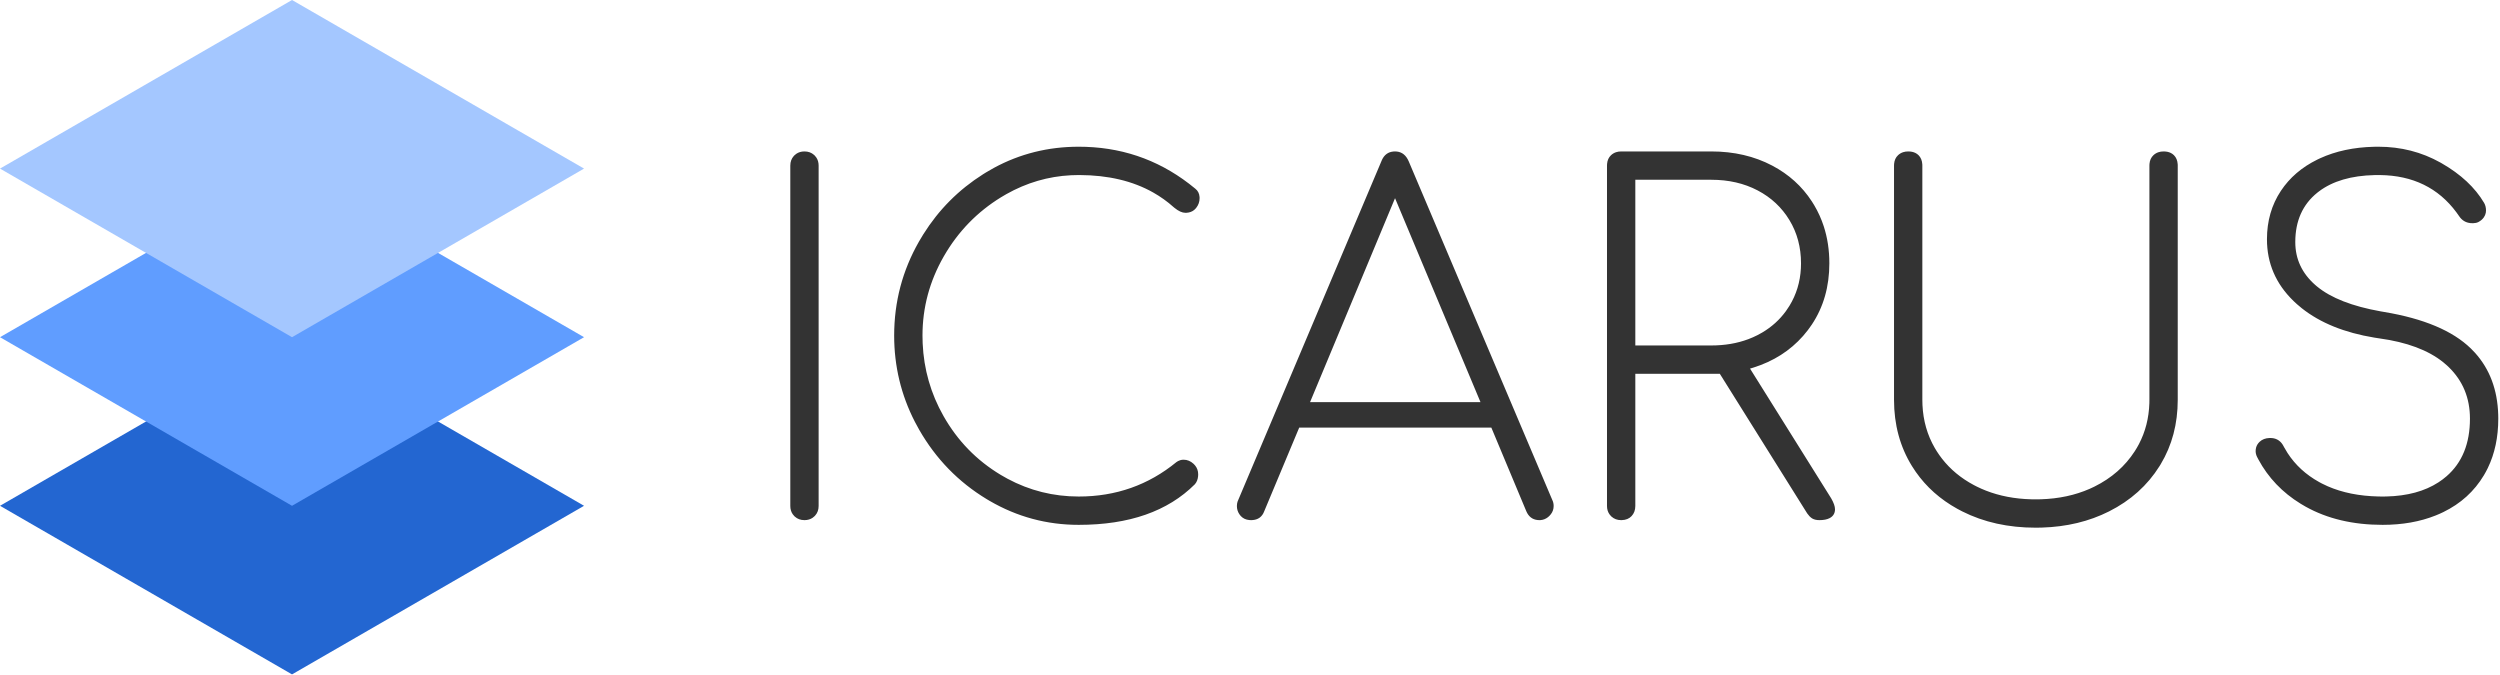
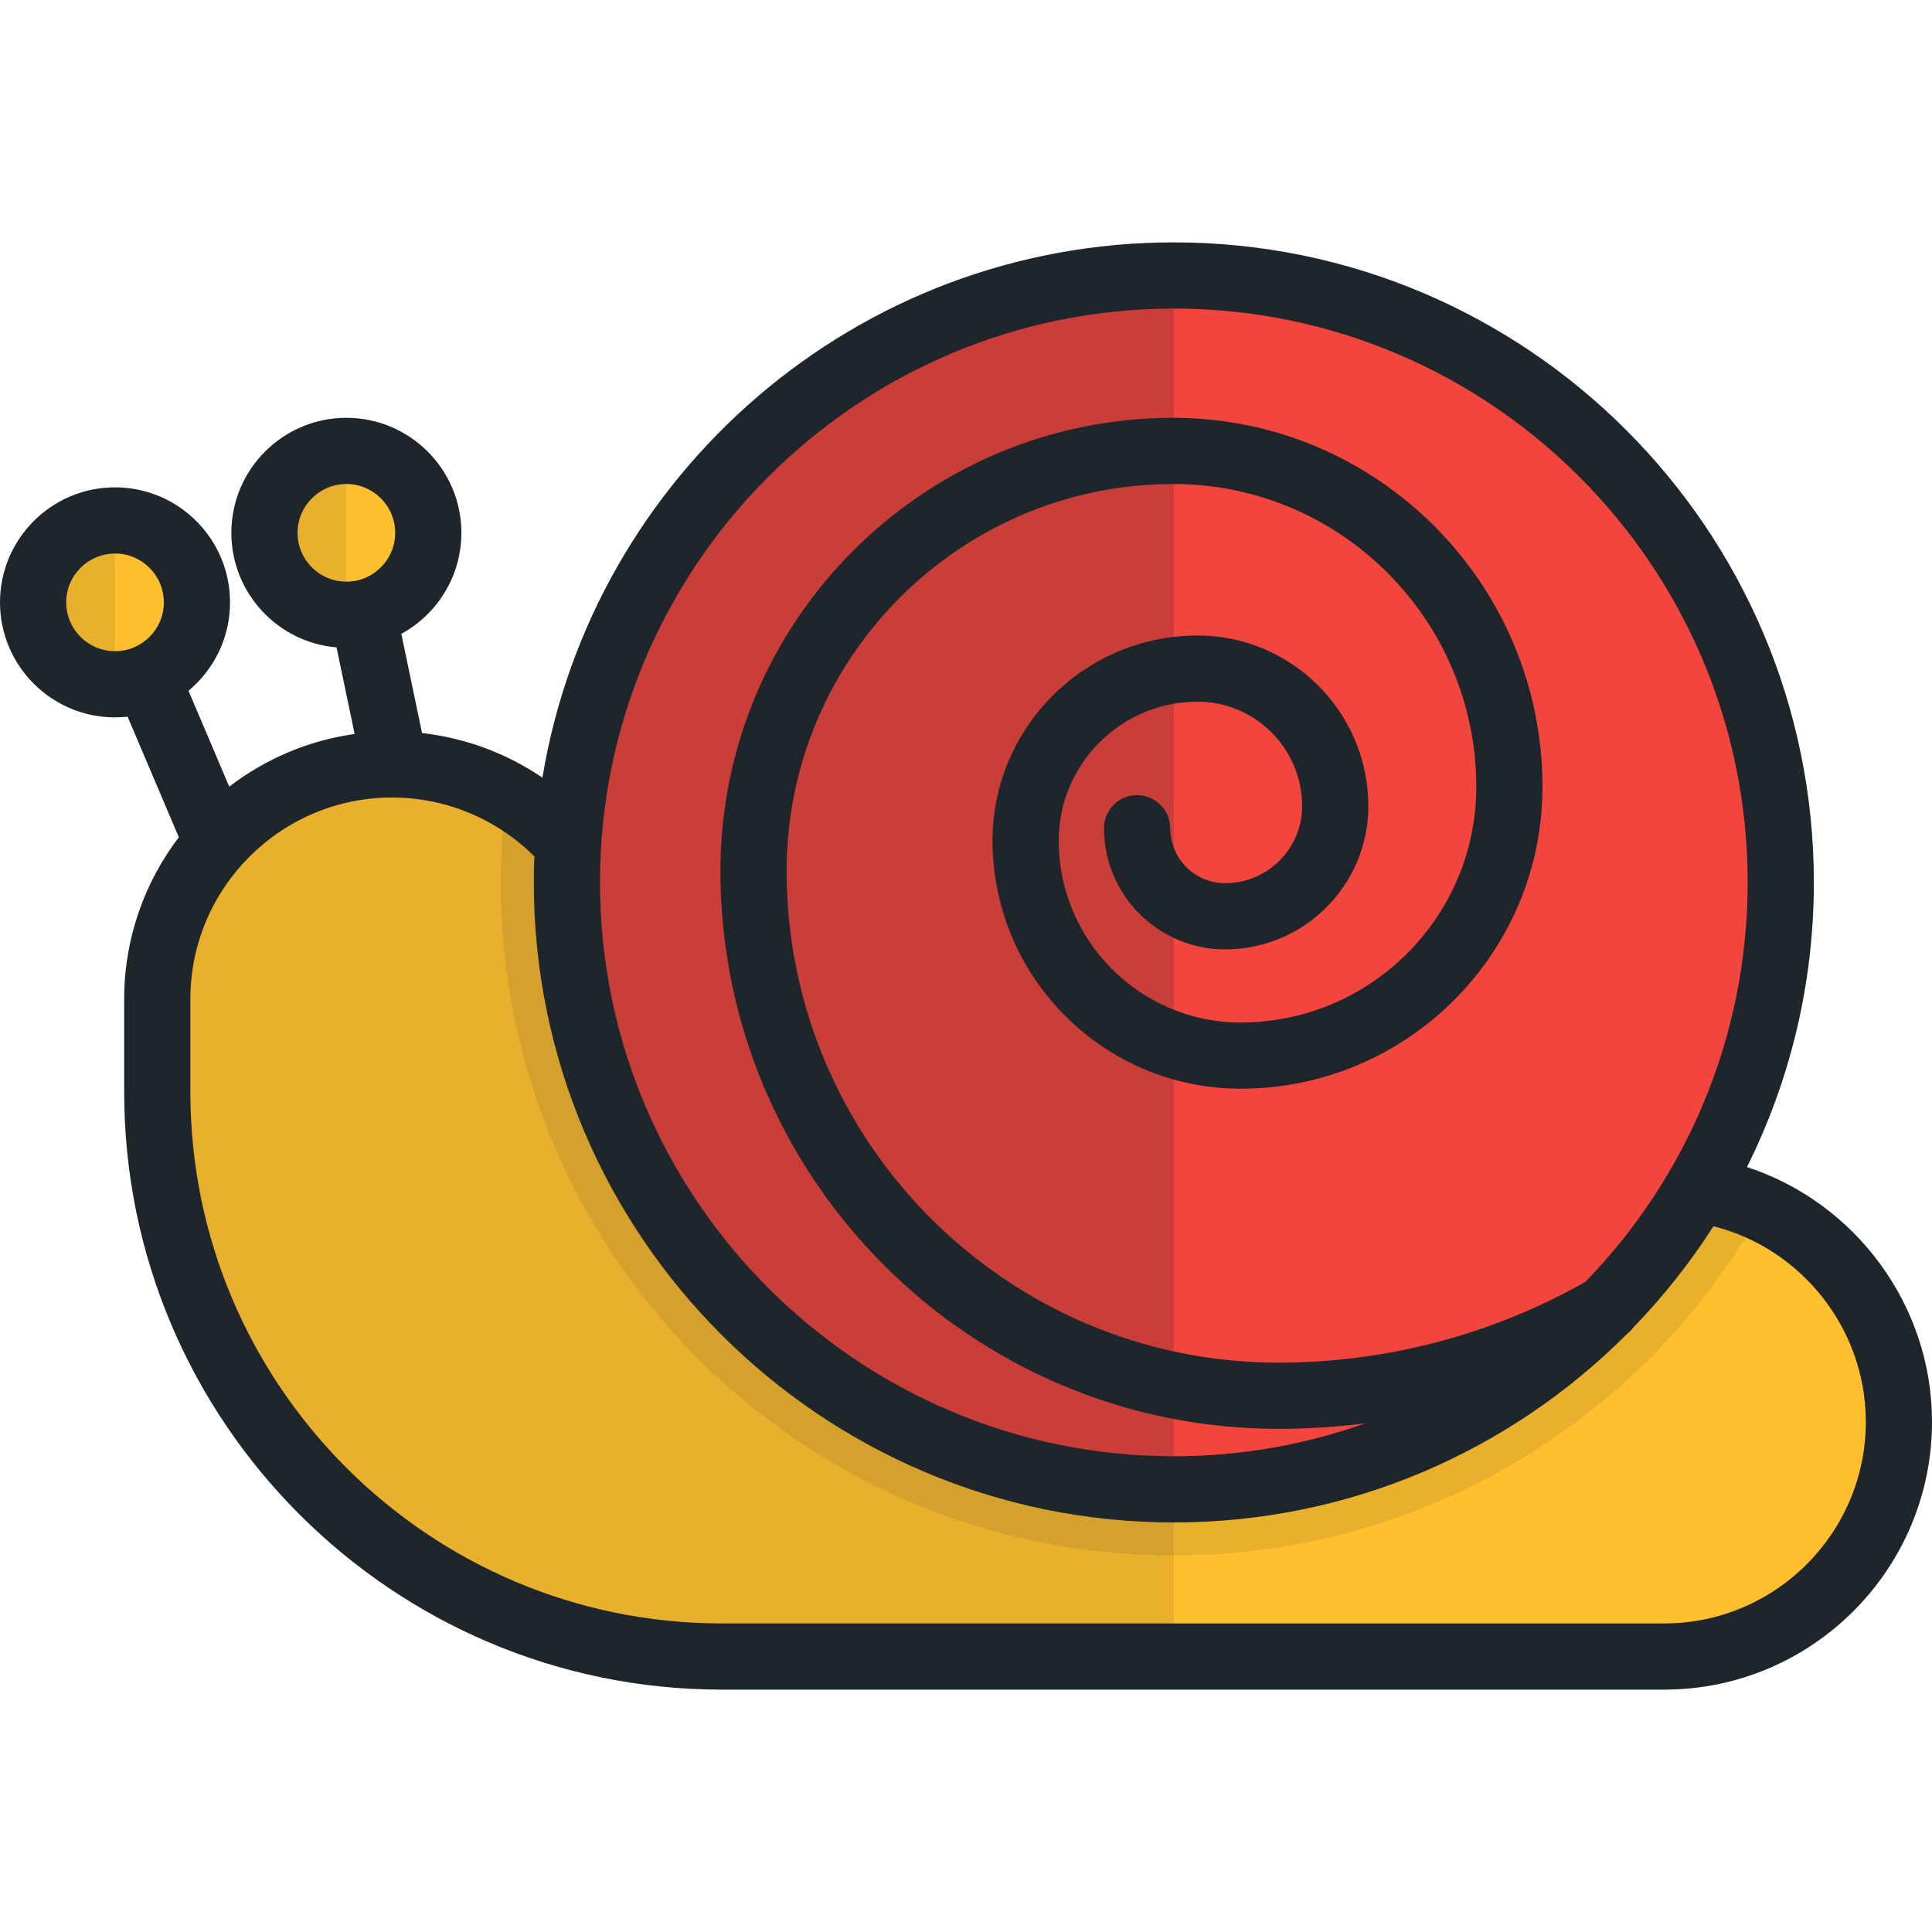
- <svg xmlns="http://www.w3.org/2000/svg" version="1.1" width="949" height="256" viewbox="0 0 949 256">
-   <path fill="#2366d1" d="M110.851 128L221.703 192L110.851 256L0 192Z" />
-   <path fill="#609dff" d="M110.851 64L221.703 128L110.851 192L0 128Z" />
-   <path fill="#a4c7ff" d="M110.851 0L221.703 64L110.851 128L0 64Z" />
-   <g transform="translate(300, 55.695), scale(0.7)" fill="#333">
-     <path d="M 613.888 10.24 L 613.888 137.216 A 60.705 60.705 0 0 0 613.954 140.055 Q 614.553 152.847 620.602 163.316 A 50.135 50.135 0 0 0 621.696 165.12 A 51.598 51.598 0 0 0 624.562 169.185 Q 631.357 177.897 641.762 183.449 A 63.11 63.11 0 0 0 643.456 184.32 A 61.649 61.649 0 0 0 648.369 186.492 Q 659.467 190.833 672.846 191.198 A 90.809 90.809 0 0 0 675.328 191.232 A 90.563 90.563 0 0 0 678.104 191.19 Q 692.78 190.74 704.7 185.489 A 61.259 61.259 0 0 0 707.2 184.32 Q 721.152 177.408 729.088 165.12 A 49.502 49.502 0 0 0 731.322 161.299 Q 736.63 151.203 736.997 139.036 A 60.335 60.335 0 0 0 737.024 137.216 L 737.024 10.24 A 10.857 10.857 0 0 1 737.062 9.315 Q 737.313 6.384 739.2 4.608 A 7.256 7.256 0 0 1 741.925 2.981 Q 743.196 2.56 744.704 2.56 Q 746.956 2.56 748.602 3.369 A 6.472 6.472 0 0 1 750.336 4.608 Q 752.167 6.439 752.361 9.499 A 11.729 11.729 0 0 1 752.384 10.24 L 752.384 137.216 Q 752.384 156.807 743.135 172.194 A 64.077 64.077 0 0 1 742.528 173.184 Q 732.672 188.928 715.136 197.76 Q 698.912 205.931 678.635 206.543 A 109.71 109.71 0 0 1 675.328 206.592 Q 653.056 206.592 635.52 197.76 A 77.835 77.835 0 0 1 632.828 196.338 Q 618.963 188.661 610.337 176.346 A 65.778 65.778 0 0 1 608.256 173.184 Q 598.528 157.44 598.528 137.216 L 598.528 10.24 A 10.857 10.857 0 0 1 598.566 9.315 Q 598.817 6.384 600.704 4.608 A 7.256 7.256 0 0 1 603.429 2.981 Q 604.7 2.56 606.208 2.56 Q 608.46 2.56 610.106 3.369 A 6.472 6.472 0 0 1 611.84 4.608 Q 613.671 6.439 613.865 9.499 A 11.729 11.729 0 0 1 613.888 10.24 Z M 895.488 8.96 A 69.507 69.507 0 0 0 894.88 8.615 Q 879.509 0 861.184 0 A 100.005 100.005 0 0 0 858.79 0.028 Q 842.342 0.422 829.568 6.272 A 61.75 61.75 0 0 0 828.078 6.979 Q 815.456 13.172 808.32 23.936 Q 800.768 35.328 800.768 50.176 Q 800.768 69.697 815.175 83.659 A 59.222 59.222 0 0 0 817.024 85.376 A 60.63 60.63 0 0 0 819.68 87.606 Q 834.727 99.526 859.059 103.529 A 133.91 133.91 0 0 0 861.696 103.936 Q 884.116 107.004 896.419 116.925 A 41.61 41.61 0 0 1 898.432 118.656 A 43.592 43.592 0 0 1 899.28 119.455 Q 910.848 130.653 910.848 147.456 Q 910.848 167.68 898.176 178.688 A 39.281 39.281 0 0 1 893.72 182.034 Q 882.522 189.266 865.531 189.672 A 85.481 85.481 0 0 1 863.488 189.696 A 102.18 102.18 0 0 1 861.3 189.673 Q 845.567 189.336 833.654 184.112 A 55.097 55.097 0 0 1 830.592 182.656 A 56.619 56.619 0 0 1 829.066 181.842 Q 818.274 175.871 811.94 166.114 A 47.528 47.528 0 0 1 809.984 162.816 A 12.115 12.115 0 0 0 809.808 162.46 Q 807.734 158.428 803.571 158.002 A 9.942 9.942 0 0 0 802.56 157.952 A 12.194 12.194 0 0 0 802.217 157.957 Q 798.871 158.051 796.8 160 A 7.449 7.449 0 0 0 796.119 160.731 Q 794.934 162.191 794.688 164.094 A 8.003 8.003 0 0 0 794.624 165.12 A 6.218 6.218 0 0 0 794.708 166.137 Q 794.803 166.708 795.004 167.28 A 7.895 7.895 0 0 0 795.392 168.192 A 65.044 65.044 0 0 0 796.099 169.546 Q 804.091 184.419 819.055 193.615 A 74.4 74.4 0 0 0 821.76 195.2 Q 839.424 205.056 863.488 205.056 Q 879.548 205.056 892.299 199.951 A 62.036 62.036 0 0 0 896.384 198.144 Q 910.592 191.232 918.4 178.176 A 51.186 51.186 0 0 0 920.533 174.225 Q 926.208 162.515 926.208 147.456 A 72.811 72.811 0 0 0 926.178 145.354 Q 925.592 125.061 913.589 111.755 A 49.8 49.8 0 0 0 911.36 109.44 Q 896.512 94.976 864.256 89.6 A 157.882 157.882 0 0 1 862.446 89.288 Q 839.242 85.142 827.904 75.776 A 41.218 41.218 0 0 1 826.977 74.987 Q 816.128 65.472 816.128 51.712 A 49.293 49.293 0 0 1 816.128 51.578 Q 816.175 34.522 828.032 24.96 A 35.234 35.234 0 0 1 828.891 24.289 Q 840.118 15.794 859.213 15.381 A 91.194 91.194 0 0 1 861.184 15.36 A 73.044 73.044 0 0 1 862.037 15.365 Q 888.747 15.677 903.514 35.593 A 59.37 59.37 0 0 1 904.96 37.632 Q 907.22 41.022 911.076 41.419 A 10.261 10.261 0 0 0 912.128 41.472 A 14.543 14.543 0 0 0 912.743 41.459 Q 914.336 41.392 915.2 40.96 A 10.655 10.655 0 0 0 915.336 40.891 Q 916.348 40.366 917.135 39.681 A 7.607 7.607 0 0 0 918.4 38.272 Q 919.197 37.122 919.442 35.787 A 6.761 6.761 0 0 0 919.552 34.56 Q 919.552 32.256 918.528 30.464 Q 911.104 17.92 895.488 8.96 Z M 160.311 0.068 A 110.648 110.648 0 0 0 156.416 0 Q 131.565 0 110.402 11.483 A 99.343 99.343 0 0 0 106.112 13.952 A 109.009 109.009 0 0 0 104.543 14.926 Q 84.677 27.489 72.14 47.479 A 111.393 111.393 0 0 0 69.76 51.456 Q 56.32 75.008 56.32 102.4 Q 56.32 127.331 67.56 149.187 A 107.592 107.592 0 0 0 69.888 153.472 Q 83.456 177.152 106.496 191.104 A 103.444 103.444 0 0 0 108.082 192.045 Q 130.459 205.056 156.416 205.056 Q 197.376 205.056 219.392 183.04 Q 220.918 181.296 221.145 178.624 A 11.364 11.364 0 0 0 221.184 177.664 Q 221.184 174.906 219.514 172.852 A 8.614 8.614 0 0 0 218.752 172.032 A 10.501 10.501 0 0 0 218.638 171.925 Q 216.248 169.728 213.248 169.728 A 6.244 6.244 0 0 0 211.549 169.961 Q 210.906 170.141 210.291 170.463 A 7.508 7.508 0 0 0 209.408 171.008 Q 186.624 189.696 156.416 189.696 Q 135.765 189.696 117.743 180.022 A 87.237 87.237 0 0 1 114.048 177.92 Q 94.464 166.144 83.072 146.048 Q 72.704 127.758 71.772 106.604 A 95.549 95.549 0 0 1 71.68 102.4 Q 71.68 79.616 83.2 59.52 A 97.348 97.348 0 0 1 83.35 59.26 Q 94.847 39.346 114.304 27.392 A 88.056 88.056 0 0 1 117.155 25.713 Q 133.663 16.406 152.218 15.466 A 82.911 82.911 0 0 1 156.416 15.36 A 117.212 117.212 0 0 1 156.817 15.361 Q 180.184 15.441 196.829 24.848 A 63.01 63.01 0 0 1 207.872 32.768 A 23.034 23.034 0 0 0 208.339 33.158 Q 211.641 35.84 214.272 35.84 A 9.974 9.974 0 0 0 214.911 35.82 Q 217.343 35.664 219.009 34.296 A 6.873 6.873 0 0 0 219.904 33.408 A 9.994 9.994 0 0 0 220.133 33.126 Q 221.952 30.799 221.952 27.904 A 8.988 8.988 0 0 0 221.929 27.259 Q 221.724 24.398 219.648 22.784 A 110.881 110.881 0 0 0 219.543 22.697 Q 193.686 1.244 160.311 0.068 Z M 551.168 198.4 L 504.064 123.136 L 499.456 123.136 L 458.24 123.136 L 458.24 194.816 Q 458.24 198.144 456.192 200.32 Q 454.232 202.403 450.865 202.492 A 11.487 11.487 0 0 1 450.56 202.496 Q 447.452 202.496 445.349 200.598 A 7.871 7.871 0 0 1 445.056 200.32 A 7.525 7.525 0 0 1 444.182 199.275 Q 442.889 197.403 442.88 194.85 A 10.179 10.179 0 0 1 442.88 194.816 L 442.88 10.24 A 10.857 10.857 0 0 1 442.918 9.315 Q 443.169 6.384 445.056 4.608 A 7.256 7.256 0 0 1 447.781 2.981 Q 449.052 2.56 450.56 2.56 L 499.456 2.56 Q 517.888 2.56 532.48 10.24 Q 545.954 17.332 553.971 29.662 A 58.968 58.968 0 0 1 555.264 31.744 A 56.737 56.737 0 0 1 560.414 43.13 Q 563.456 52.468 563.456 63.232 Q 563.456 82.2 553.946 96.465 A 56.692 56.692 0 0 1 551.808 99.456 A 58.849 58.849 0 0 1 549.212 102.618 Q 538.621 114.637 522.253 119.779 A 72.195 72.195 0 0 1 520.448 120.32 L 564.48 190.72 Q 566.528 194.304 566.528 196.608 A 6.599 6.599 0 0 1 566.478 197.436 Q 566.253 199.208 565.035 200.395 A 5.625 5.625 0 0 1 564.352 200.96 A 6.473 6.473 0 0 1 563.547 201.443 Q 561.472 202.496 558.08 202.496 Q 555.751 202.496 554.27 201.649 A 4.911 4.911 0 0 1 553.984 201.472 Q 552.654 200.585 551.515 198.93 A 14.447 14.447 0 0 1 551.168 198.4 Z M 399.104 197.632 L 380.16 152.32 L 275.968 152.32 L 257.024 197.632 Q 255.324 202.248 250.396 202.483 A 11.297 11.297 0 0 1 249.856 202.496 A 10.258 10.258 0 0 1 248.931 202.455 Q 246.143 202.203 244.4 200.383 A 6.997 6.997 0 0 1 244.224 200.192 A 8.678 8.678 0 0 1 243.477 199.224 Q 242.176 197.264 242.176 194.816 A 7.805 7.805 0 0 1 242.282 193.521 A 7.181 7.181 0 0 1 242.944 191.488 L 320.512 7.936 A 12.196 12.196 0 0 1 320.852 7.129 Q 322.805 2.936 327.14 2.591 A 10.038 10.038 0 0 1 327.936 2.56 A 9.004 9.004 0 0 1 328.947 2.615 Q 333.29 3.106 335.36 7.936 L 413.184 191.488 Q 413.952 193.024 413.952 194.816 A 7.64 7.64 0 0 1 413.846 196.101 Q 413.457 198.383 411.648 200.192 A 9.044 9.044 0 0 1 410.871 200.886 Q 409.083 202.303 406.879 202.473 A 7.908 7.908 0 0 1 406.272 202.496 A 9.93 9.93 0 0 1 405.339 202.453 Q 400.96 202.04 399.104 197.632 Z M 15.36 10.24 L 15.36 194.816 Q 15.36 197.924 13.462 200.027 A 7.871 7.871 0 0 1 13.184 200.32 A 7.525 7.525 0 0 1 12.139 201.194 Q 10.267 202.487 7.714 202.496 A 10.179 10.179 0 0 1 7.68 202.496 Q 4.572 202.496 2.469 200.598 A 7.871 7.871 0 0 1 2.176 200.32 A 7.525 7.525 0 0 1 1.302 199.275 Q 0.009 197.403 0 194.85 A 10.179 10.179 0 0 1 0 194.816 L 0 10.24 Q 0 7.132 1.898 5.029 A 7.871 7.871 0 0 1 2.176 4.736 A 7.525 7.525 0 0 1 3.221 3.862 Q 5.093 2.569 7.646 2.56 A 10.179 10.179 0 0 1 7.68 2.56 Q 10.788 2.56 12.891 4.458 A 7.871 7.871 0 0 1 13.184 4.736 A 7.525 7.525 0 0 1 14.058 5.781 Q 15.351 7.653 15.36 10.206 A 10.179 10.179 0 0 1 15.36 10.24 Z M 281.856 138.496 L 374.272 138.496 L 327.936 27.904 L 281.856 138.496 Z M 458.24 107.776 L 499.456 107.776 Q 510.418 107.776 519.519 104.362 A 48.175 48.175 0 0 0 524.544 102.144 A 47.471 47.471 0 0 0 527.059 100.761 Q 534.75 96.219 539.878 89.183 A 43.678 43.678 0 0 0 541.824 86.272 Q 547.436 77.109 548.027 65.896 A 50.673 50.673 0 0 0 548.096 63.232 Q 548.096 50.176 541.824 39.808 Q 535.552 29.44 524.544 23.68 Q 513.536 17.92 499.456 17.92 L 458.24 17.92 L 458.24 107.776 Z" vector-effect="non-scaling-stroke" />
+ <svg xmlns="http://www.w3.org/2000/svg" version="1.1" id="Layer_1" x="0px" y="0px" viewBox="0 0 512 512" style="enable-background:new 0 0 512 512;" xml:space="preserve" width="512" height="512" class="">
+   <g>
+     <circle style="fill:#FEC02F" cx="30.484" cy="159.638" r="21.71" data-original="#F5CFB2" class="active-path" data-old_color="#F5CFB2" />
+     <path style="opacity:0.1;fill:#222222;enable-background:new    ;" d="M30.479,137.922c-11.99,0-21.709,9.721-21.709,21.71  s9.718,21.71,21.709,21.71V137.922z" />
+     <circle style="fill:#FEC02F" cx="91.793" cy="141.209" r="21.71" data-original="#F5CFB2" class="active-path" data-old_color="#F5CFB2" />
+     <path style="opacity:0.1;fill:#222222;enable-background:new    ;" d="M91.791,119.495c-11.99,0-21.709,9.721-21.709,21.71  s9.719,21.71,21.709,21.71V119.495z" />
+     <path style="fill:#FEC02F" d="M441.017,438.999H191.299c-82.501,0-149.621-67.12-149.621-149.621V264.79  c0-34.358,27.855-62.212,62.213-62.212c34.36,0,62.213,27.853,62.213,62.212v24.589c0,13.892,11.303,25.193,25.194,25.193h249.719  c34.358,0,62.213,27.855,62.213,62.214C503.23,411.145,475.375,438.999,441.017,438.999z" data-original="#F5CFB2" class="active-path" data-old_color="#F5CFB2" />
+     <g>
+       <path style="opacity:0.1;fill:#222222;enable-background:new    ;" d="M191.299,314.572c-13.892,0-25.194-11.302-25.194-25.193   V264.79c0-34.358-27.853-62.212-62.213-62.212c-34.358,0-62.213,27.853-62.213,62.212v24.589   c0,82.501,67.12,149.621,149.621,149.621h119.778V314.572H191.299z" />
+       <path style="opacity:0.1;fill:#222222;enable-background:new    ;" d="M441.017,314.572H191.299   c-13.892,0-25.194-11.302-25.194-25.193V264.79c0-23.345-12.866-43.675-31.886-54.317c-1.001,7.651-1.526,15.452-1.526,23.375   c0,98.52,79.867,178.385,178.385,178.385c67.143,0,125.611-37.102,156.048-91.915C459.185,316.638,450.345,314.572,441.017,314.572   z" />
+     </g>
+     <circle style="fill:#F2453E" cx="311.077" cy="233.844" r="160.842" data-original="#997668" class="" data-old_color="#997668" />
+     <path style="opacity:0.2;fill:#222222;enable-background:new    ;" d="M311.077,73.003c-88.832,0-160.845,72.013-160.845,160.845  c0,88.833,72.013,160.845,160.845,160.845V73.003z" />
+     <path style="fill:#1E252B;" d="M462.962,309.283c11.338-22.735,17.729-48.352,17.729-75.436  c0-93.525-76.088-169.615-169.614-169.615c-84.07,0-154.037,61.485-167.329,141.846c-9.482-6.436-20.419-10.519-31.898-11.815  l-5.499-26.287c9.476-5.175,15.92-15.234,15.92-26.772c0-16.807-13.673-30.48-30.48-30.48s-30.479,13.673-30.479,30.48  c0,15.927,12.281,29.032,27.87,30.362l4.8,22.946c-12.383,1.738-23.747,6.679-33.23,13.961l-10.795-25.417  c6.719-5.595,11.003-14.018,11.003-23.424c0-16.807-13.673-30.48-30.48-30.48C13.673,129.152,0,142.826,0,159.633  s13.673,30.48,30.479,30.48c1.128,0,2.242-0.067,3.338-0.186l13.574,31.958c-9.079,11.926-14.483,26.794-14.483,42.904v24.589  c0,87.337,71.054,158.391,158.391,158.391h249.719c39.14,0,70.983-31.842,70.983-70.983  C512,345.779,491.615,318.638,462.962,309.283z M30.479,172.573c-7.134,0-12.939-5.806-12.939-12.94  c0-7.135,5.805-12.94,12.939-12.94c7.135,0,12.94,5.806,12.94,12.94C43.42,166.767,37.614,172.573,30.479,172.573z M311.077,81.773  c83.854,0,152.074,68.221,152.074,152.075c0,41.107-16.401,78.45-42.995,105.848c-24.693,14.007-52.787,21.421-81.36,21.421  c-71.867,0-130.336-58.469-130.336-130.336c0-56.528,45.987-102.515,102.514-102.515c44.255,0,80.259,36.005,80.259,80.262  c0,34.434-28.017,62.449-62.453,62.449c-26.581,0-48.208-21.626-48.208-48.208c0-20.298,16.514-36.812,36.813-36.812  c15.271,0,27.696,12.425,27.696,27.698c0,11.25-9.152,20.402-20.402,20.402c-8.033,0-14.569-6.535-14.569-14.569  c0-4.845-3.927-8.77-8.77-8.77c-4.843,0-8.77,3.925-8.77,8.77c0,17.705,14.404,32.109,32.109,32.109  c20.922,0,37.942-17.022,37.942-37.942c0-24.944-20.293-45.238-45.236-45.238c-29.97,0-54.353,24.383-54.353,54.352  c0,36.253,29.494,65.748,65.748,65.748c44.108,0,79.993-35.882,79.993-79.989c0-53.927-43.872-97.802-97.799-97.802  c-66.198,0-120.054,53.857-120.054,120.055c0,81.54,66.336,147.876,147.876,147.876c7.743,0,15.455-0.504,23.09-1.475  c-15.896,5.653-32.997,8.741-50.809,8.741c-83.855,0-152.075-68.221-152.075-152.075S227.223,81.773,311.077,81.773z   M91.791,154.145c-7.135,0-12.939-5.806-12.939-12.94c0-7.135,5.805-12.94,12.939-12.94c7.135,0,12.94,5.806,12.94,12.94  S98.927,154.145,91.791,154.145z M441.017,430.229H191.299c-77.666,0-140.851-63.185-140.851-140.851V264.79  c0-29.468,23.975-53.442,53.443-53.442c14.185,0,27.734,5.655,37.724,15.608c-0.092,2.288-0.152,4.584-0.152,6.893  c0,93.525,76.088,169.615,169.615,169.615c46.881,0,89.378-19.122,120.11-49.971c0.627-0.492,1.176-1.054,1.635-1.674  c7.948-8.201,15.082-17.191,21.26-26.854c23.371,5.891,40.378,27.243,40.378,51.822C494.46,406.254,470.485,430.229,441.017,430.229  z" data-original="#1E252B" class="" />
  </g>
</svg>
